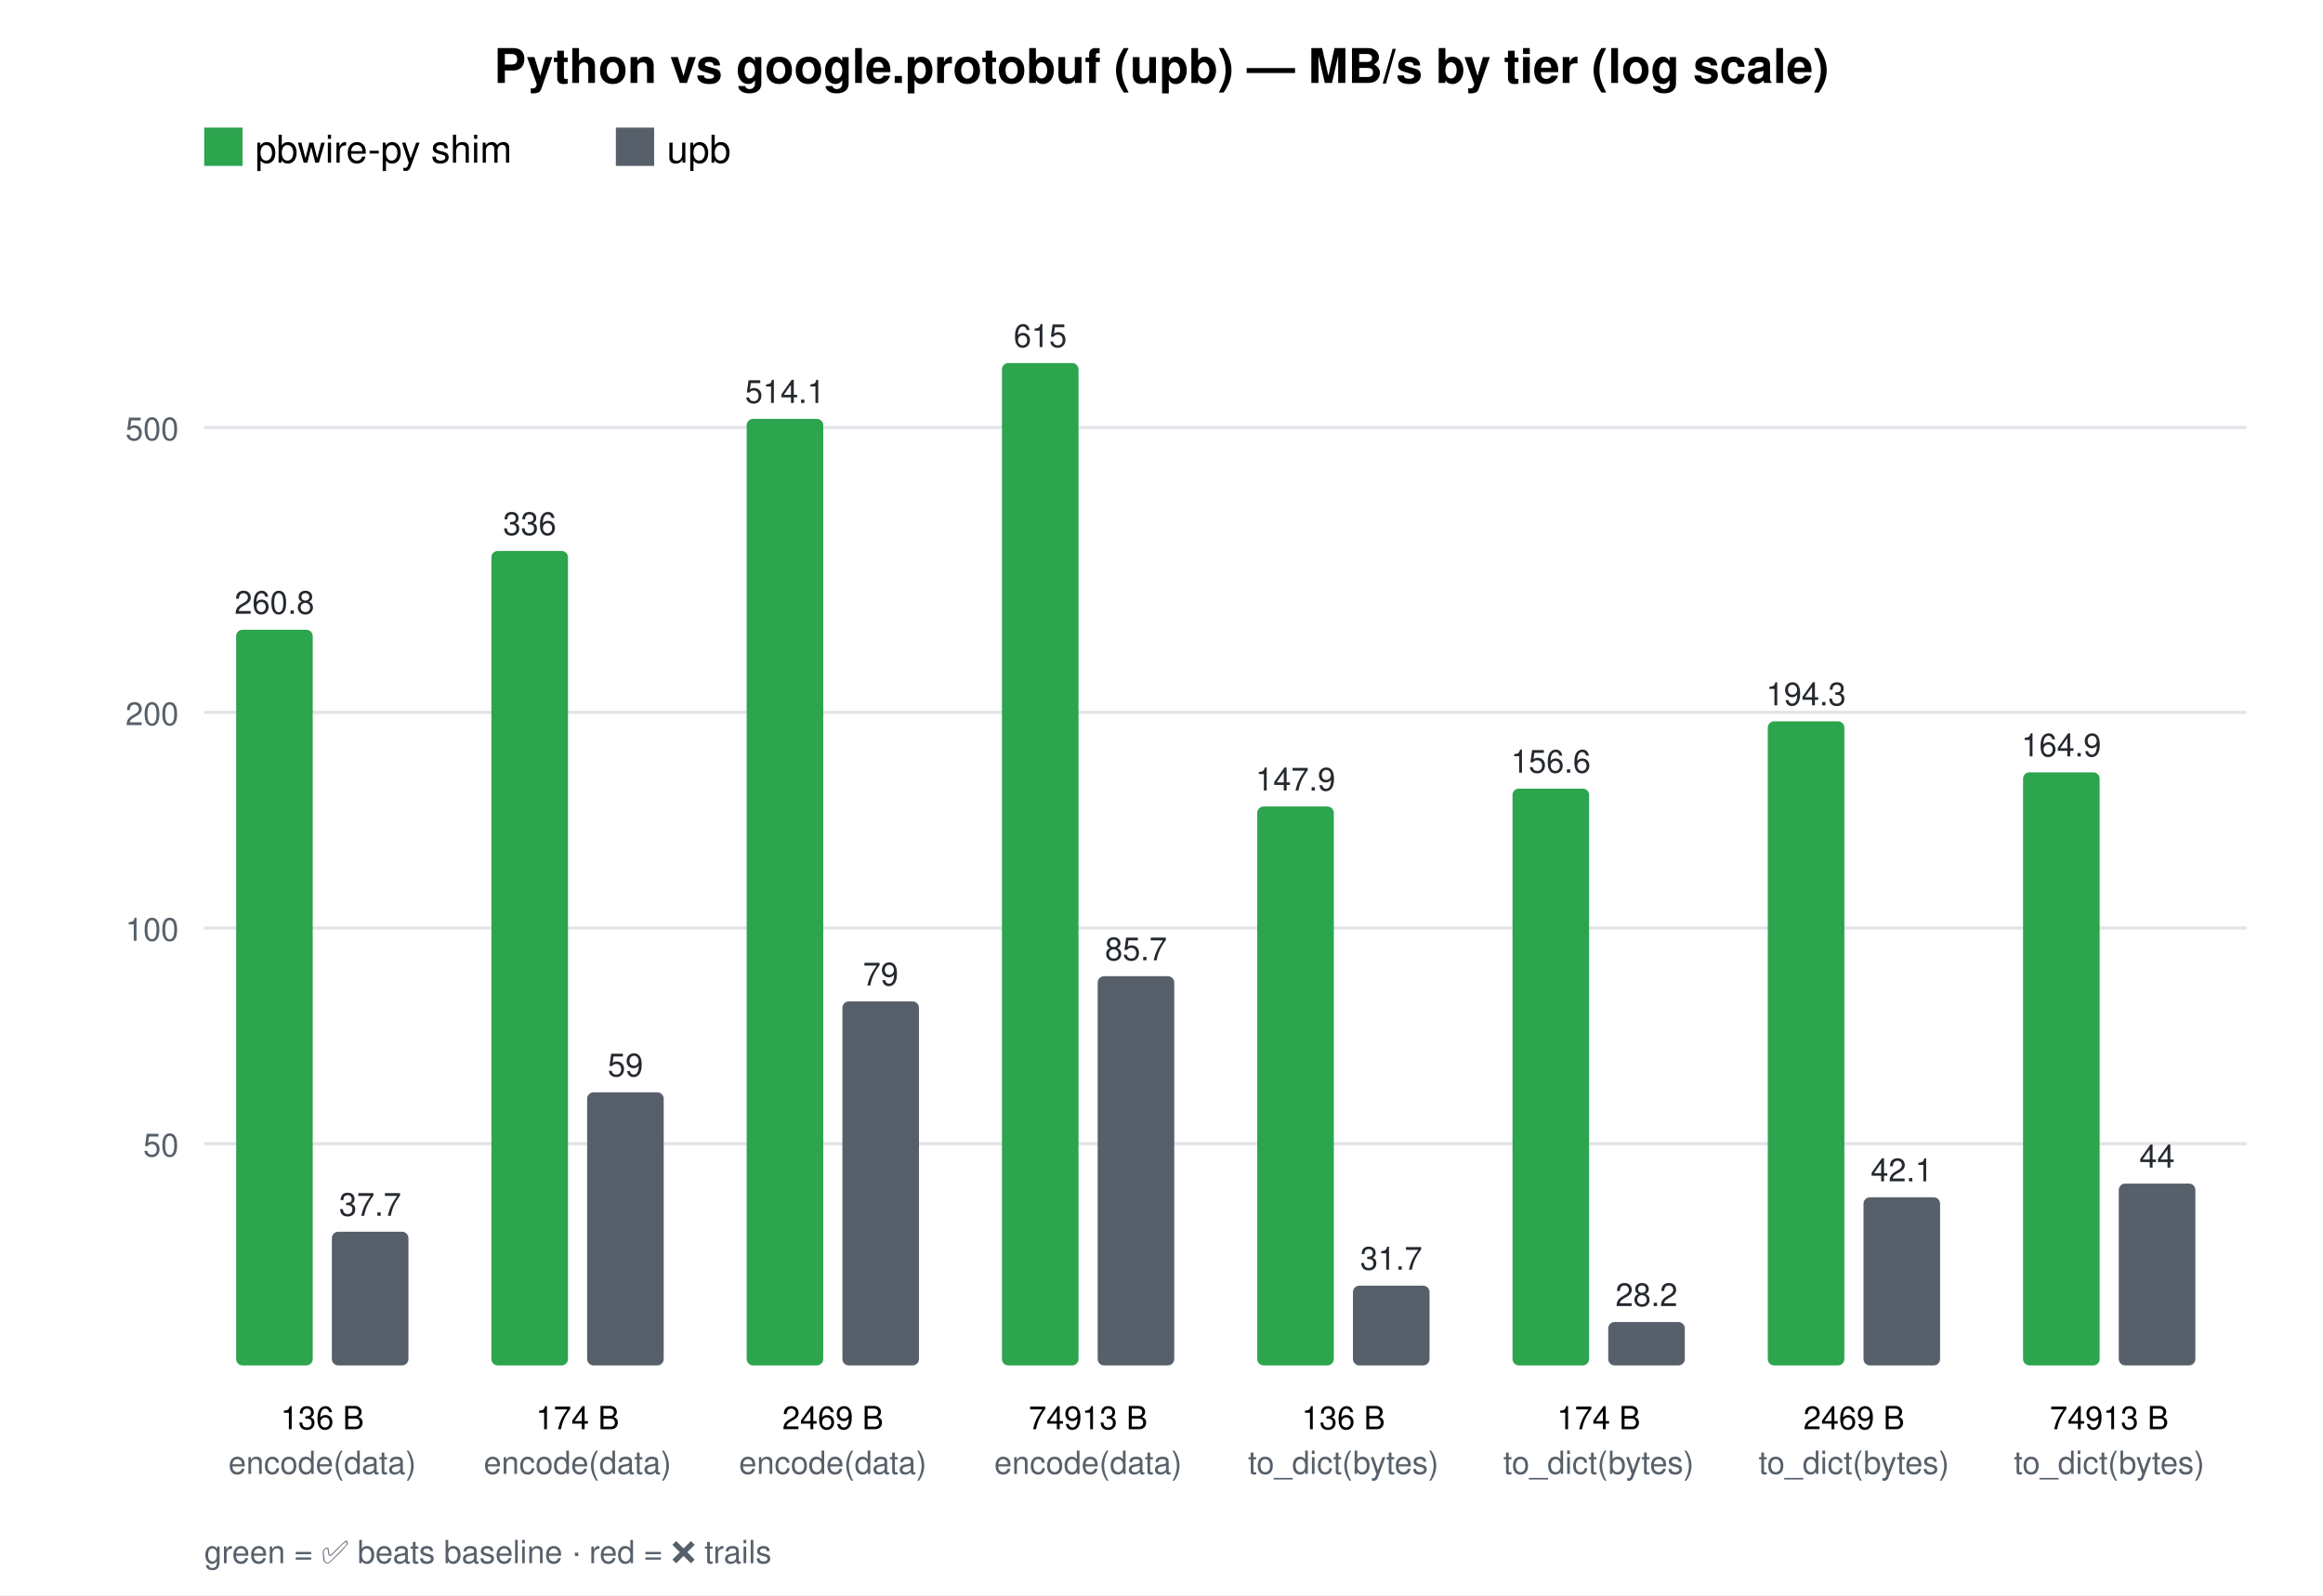
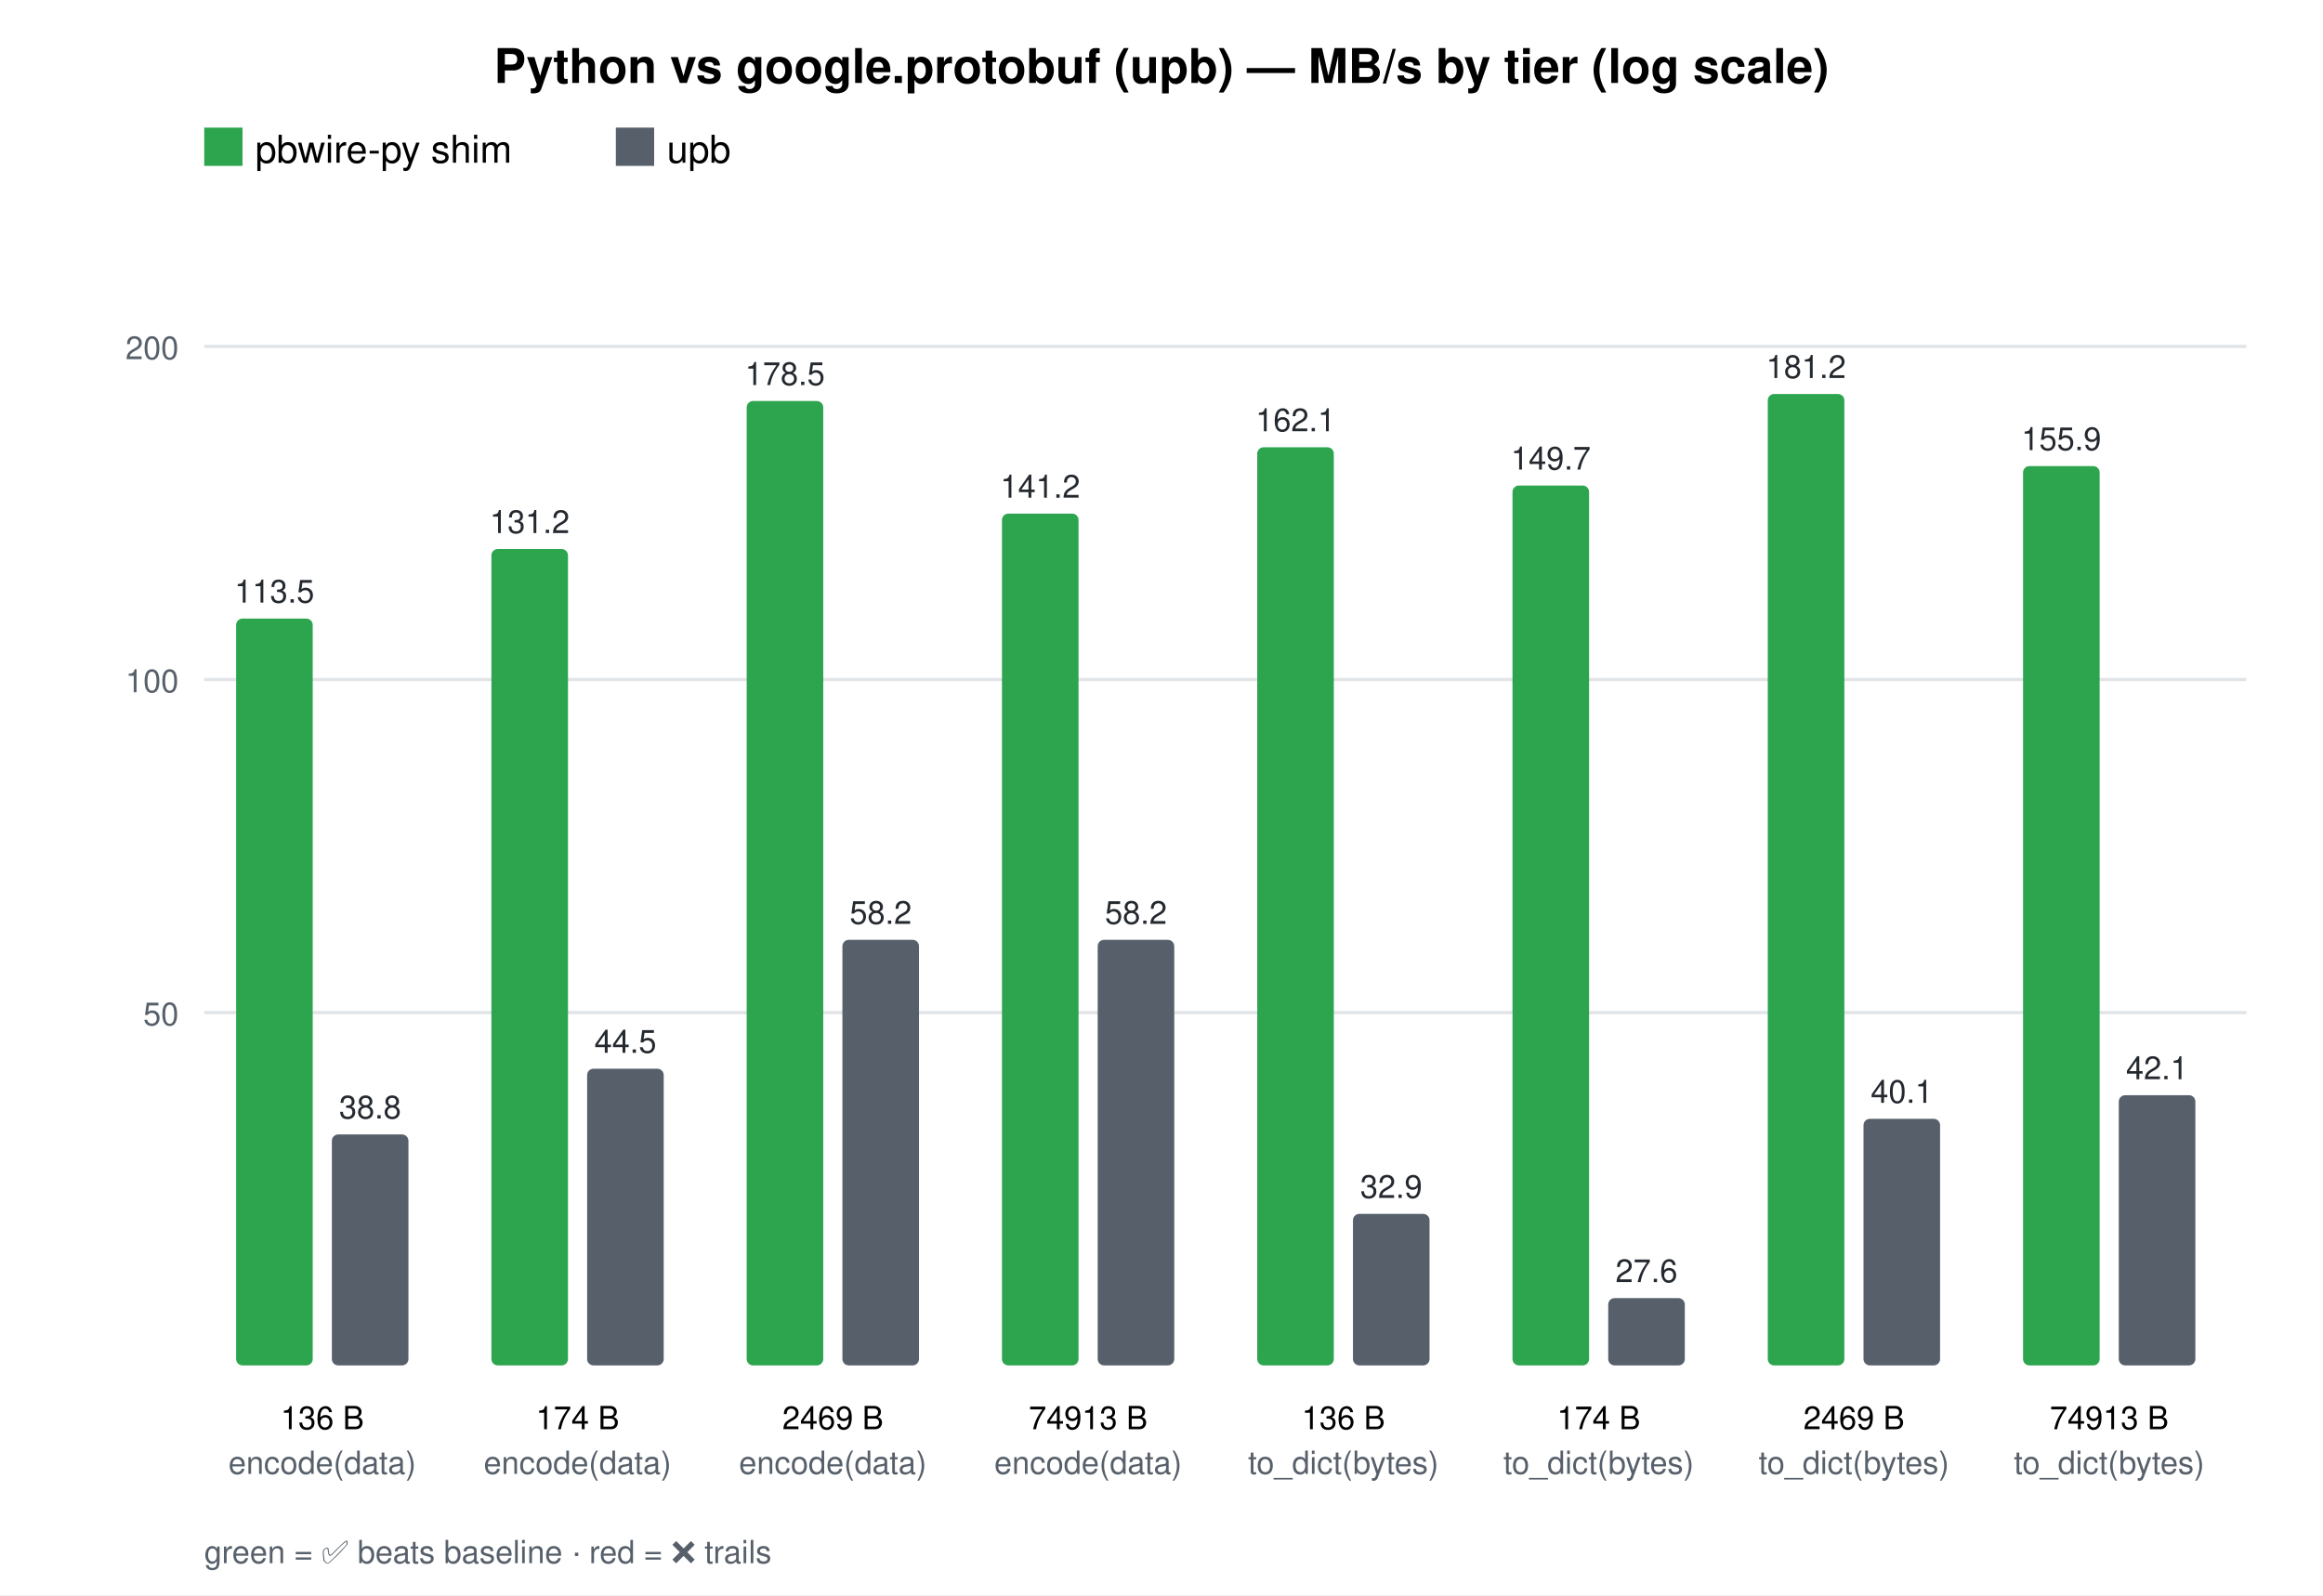
<svg xmlns="http://www.w3.org/2000/svg" width="728" height="500" font-family="Helvetica, Arial, sans-serif">
  <rect width="728" height="500" fill="#ffffff" />
  <text x="364.0" y="26" text-anchor="middle" font-size="15" font-weight="bold">Python vs google.protobuf (upb) — MB/s by tier (log scale)</text>
  <rect x="64" y="40" width="12" height="12" fill="#2da44e" />
  <text x="80" y="51" font-size="12">pbwire-py shim</text>
  <rect x="193.0" y="40" width="12" height="12" fill="#57606a" />
  <text x="209.0" y="51" font-size="12">upb</text>
-   <line x1="64" y1="358.5" x2="704" y2="358.5" stroke="#e1e4e8" />
-   <text x="56" y="362.5" text-anchor="end" font-size="10" fill="#57606a">50</text>
-   <line x1="64" y1="290.9" x2="704" y2="290.9" stroke="#e1e4e8" />
-   <text x="56" y="294.9" text-anchor="end" font-size="10" fill="#57606a">100</text>
-   <line x1="64" y1="223.3" x2="704" y2="223.3" stroke="#e1e4e8" />
-   <text x="56" y="227.3" text-anchor="end" font-size="10" fill="#57606a">200</text>
-   <line x1="64" y1="134.0" x2="704" y2="134.0" stroke="#e1e4e8" />
-   <text x="56" y="138.0" text-anchor="end" font-size="10" fill="#57606a">500</text>
+   <line x1="64" y1="317.4" x2="704" y2="317.4" stroke="#e1e4e8" />
+   <text x="56" y="321.4" text-anchor="end" font-size="10" fill="#57606a">50</text>
+   <line x1="64" y1="213.0" x2="704" y2="213.0" stroke="#e1e4e8" />
+   <text x="56" y="217.0" text-anchor="end" font-size="10" fill="#57606a">100</text>
+   <line x1="64" y1="108.6" x2="704" y2="108.6" stroke="#e1e4e8" />
+   <text x="56" y="112.6" text-anchor="end" font-size="10" fill="#57606a">200</text>
  <text x="101.0" y="448" text-anchor="middle" font-size="10">136 B</text>
  <text x="101.0" y="462" text-anchor="middle" font-size="10" fill="#57606a">encode(data)</text>
-   <rect x="74.0" y="197.4" width="24" height="230.6" rx="2" fill="#2da44e" />
-   <text x="86.0" y="192.4" text-anchor="middle" font-size="10" fill="#24292f">260.8</text>
-   <rect x="104.0" y="386.1" width="24" height="41.9" rx="2" fill="#57606a" />
-   <text x="116.0" y="381.1" text-anchor="middle" font-size="10" fill="#24292f">37.7</text>
+   <rect x="74.0" y="193.9" width="24" height="234.1" rx="2" fill="#2da44e" />
+   <text x="86.0" y="188.9" text-anchor="middle" font-size="10" fill="#24292f">113.5</text>
+   <rect x="104.0" y="355.6" width="24" height="72.4" rx="2" fill="#57606a" />
+   <text x="116.0" y="350.6" text-anchor="middle" font-size="10" fill="#24292f">38.8</text>
  <text x="181.0" y="448" text-anchor="middle" font-size="10">174 B</text>
  <text x="181.0" y="462" text-anchor="middle" font-size="10" fill="#57606a">encode(data)</text>
-   <rect x="154.0" y="172.7" width="24" height="255.3" rx="2" fill="#2da44e" />
-   <text x="166.0" y="167.7" text-anchor="middle" font-size="10" fill="#24292f">336</text>
-   <rect x="184.0" y="342.4" width="24" height="85.6" rx="2" fill="#57606a" />
-   <text x="196.0" y="337.4" text-anchor="middle" font-size="10" fill="#24292f">59</text>
+   <rect x="154.0" y="172.1" width="24" height="255.9" rx="2" fill="#2da44e" />
+   <text x="166.0" y="167.1" text-anchor="middle" font-size="10" fill="#24292f">131.2</text>
+   <rect x="184.0" y="335.0" width="24" height="93.0" rx="2" fill="#57606a" />
+   <text x="196.0" y="330.0" text-anchor="middle" font-size="10" fill="#24292f">44.5</text>
  <text x="261.0" y="448" text-anchor="middle" font-size="10">2469 B</text>
  <text x="261.0" y="462" text-anchor="middle" font-size="10" fill="#57606a">encode(data)</text>
-   <rect x="234.0" y="131.3" width="24" height="296.7" rx="2" fill="#2da44e" />
-   <text x="246.0" y="126.3" text-anchor="middle" font-size="10" fill="#24292f">514.1</text>
-   <rect x="264.0" y="313.9" width="24" height="114.1" rx="2" fill="#57606a" />
-   <text x="276.0" y="308.9" text-anchor="middle" font-size="10" fill="#24292f">79</text>
+   <rect x="234.0" y="125.7" width="24" height="302.3" rx="2" fill="#2da44e" />
+   <text x="246.0" y="120.7" text-anchor="middle" font-size="10" fill="#24292f">178.5</text>
+   <rect x="264.0" y="294.6" width="24" height="133.4" rx="2" fill="#57606a" />
+   <text x="276.0" y="289.6" text-anchor="middle" font-size="10" fill="#24292f">58.2</text>
  <text x="341.0" y="448" text-anchor="middle" font-size="10">74913 B</text>
  <text x="341.0" y="462" text-anchor="middle" font-size="10" fill="#57606a">encode(data)</text>
-   <rect x="314.0" y="113.8" width="24" height="314.2" rx="2" fill="#2da44e" />
-   <text x="326.0" y="108.8" text-anchor="middle" font-size="10" fill="#24292f">615</text>
-   <rect x="344.0" y="306.0" width="24" height="122.0" rx="2" fill="#57606a" />
-   <text x="356.0" y="301.0" text-anchor="middle" font-size="10" fill="#24292f">85.7</text>
+   <rect x="314.0" y="161.0" width="24" height="267.0" rx="2" fill="#2da44e" />
+   <text x="326.0" y="156.0" text-anchor="middle" font-size="10" fill="#24292f">141.2</text>
+   <rect x="344.0" y="294.6" width="24" height="133.4" rx="2" fill="#57606a" />
+   <text x="356.0" y="289.6" text-anchor="middle" font-size="10" fill="#24292f">58.2</text>
  <text x="421.0" y="448" text-anchor="middle" font-size="10">136 B</text>
  <text x="421.0" y="462" text-anchor="middle" font-size="10" fill="#57606a">to_dict(bytes)</text>
-   <rect x="394.0" y="252.8" width="24" height="175.2" rx="2" fill="#2da44e" />
-   <text x="406.0" y="247.8" text-anchor="middle" font-size="10" fill="#24292f">147.9</text>
-   <rect x="424.0" y="403.0" width="24" height="25.0" rx="2" fill="#57606a" />
-   <text x="436.0" y="398.0" text-anchor="middle" font-size="10" fill="#24292f">31.7</text>
+   <rect x="394.0" y="140.2" width="24" height="287.8" rx="2" fill="#2da44e" />
+   <text x="406.0" y="135.2" text-anchor="middle" font-size="10" fill="#24292f">162.1</text>
+   <rect x="424.0" y="380.5" width="24" height="47.5" rx="2" fill="#57606a" />
+   <text x="436.0" y="375.5" text-anchor="middle" font-size="10" fill="#24292f">32.9</text>
  <text x="501.0" y="448" text-anchor="middle" font-size="10">174 B</text>
  <text x="501.0" y="462" text-anchor="middle" font-size="10" fill="#57606a">to_dict(bytes)</text>
-   <rect x="474.0" y="247.2" width="24" height="180.8" rx="2" fill="#2da44e" />
-   <text x="486.0" y="242.2" text-anchor="middle" font-size="10" fill="#24292f">156.6</text>
-   <rect x="504.0" y="414.4" width="24" height="13.6" rx="2" fill="#57606a" />
-   <text x="516.0" y="409.4" text-anchor="middle" font-size="10" fill="#24292f">28.2</text>
+   <rect x="474.0" y="152.2" width="24" height="275.8" rx="2" fill="#2da44e" />
+   <text x="486.0" y="147.2" text-anchor="middle" font-size="10" fill="#24292f">149.7</text>
+   <rect x="504.0" y="406.9" width="24" height="21.1" rx="2" fill="#57606a" />
+   <text x="516.0" y="401.9" text-anchor="middle" font-size="10" fill="#24292f">27.6</text>
  <text x="581.0" y="448" text-anchor="middle" font-size="10">2469 B</text>
  <text x="581.0" y="462" text-anchor="middle" font-size="10" fill="#57606a">to_dict(bytes)</text>
-   <rect x="554.0" y="226.1" width="24" height="201.9" rx="2" fill="#2da44e" />
-   <text x="566.0" y="221.1" text-anchor="middle" font-size="10" fill="#24292f">194.3</text>
-   <rect x="584.0" y="375.3" width="24" height="52.7" rx="2" fill="#57606a" />
-   <text x="596.0" y="370.3" text-anchor="middle" font-size="10" fill="#24292f">42.1</text>
+   <rect x="554.0" y="123.5" width="24" height="304.5" rx="2" fill="#2da44e" />
+   <text x="566.0" y="118.5" text-anchor="middle" font-size="10" fill="#24292f">181.2</text>
+   <rect x="584.0" y="350.7" width="24" height="77.3" rx="2" fill="#57606a" />
+   <text x="596.0" y="345.7" text-anchor="middle" font-size="10" fill="#24292f">40.1</text>
  <text x="661.0" y="448" text-anchor="middle" font-size="10">74913 B</text>
  <text x="661.0" y="462" text-anchor="middle" font-size="10" fill="#57606a">to_dict(bytes)</text>
-   <rect x="634.0" y="242.1" width="24" height="185.9" rx="2" fill="#2da44e" />
-   <text x="646.0" y="237.1" text-anchor="middle" font-size="10" fill="#24292f">164.9</text>
-   <rect x="664.0" y="371.0" width="24" height="57.0" rx="2" fill="#57606a" />
-   <text x="676.0" y="366.0" text-anchor="middle" font-size="10" fill="#24292f">44</text>
+   <rect x="634.0" y="146.1" width="24" height="281.9" rx="2" fill="#2da44e" />
+   <text x="646.0" y="141.1" text-anchor="middle" font-size="10" fill="#24292f">155.9</text>
+   <rect x="664.0" y="343.3" width="24" height="84.7" rx="2" fill="#57606a" />
+   <text x="676.0" y="338.3" text-anchor="middle" font-size="10" fill="#24292f">42.1</text>
  <text x="64" y="490" font-size="10" fill="#57606a">green = ✅ beats baseline · red = ❌ trails</text>
</svg>
